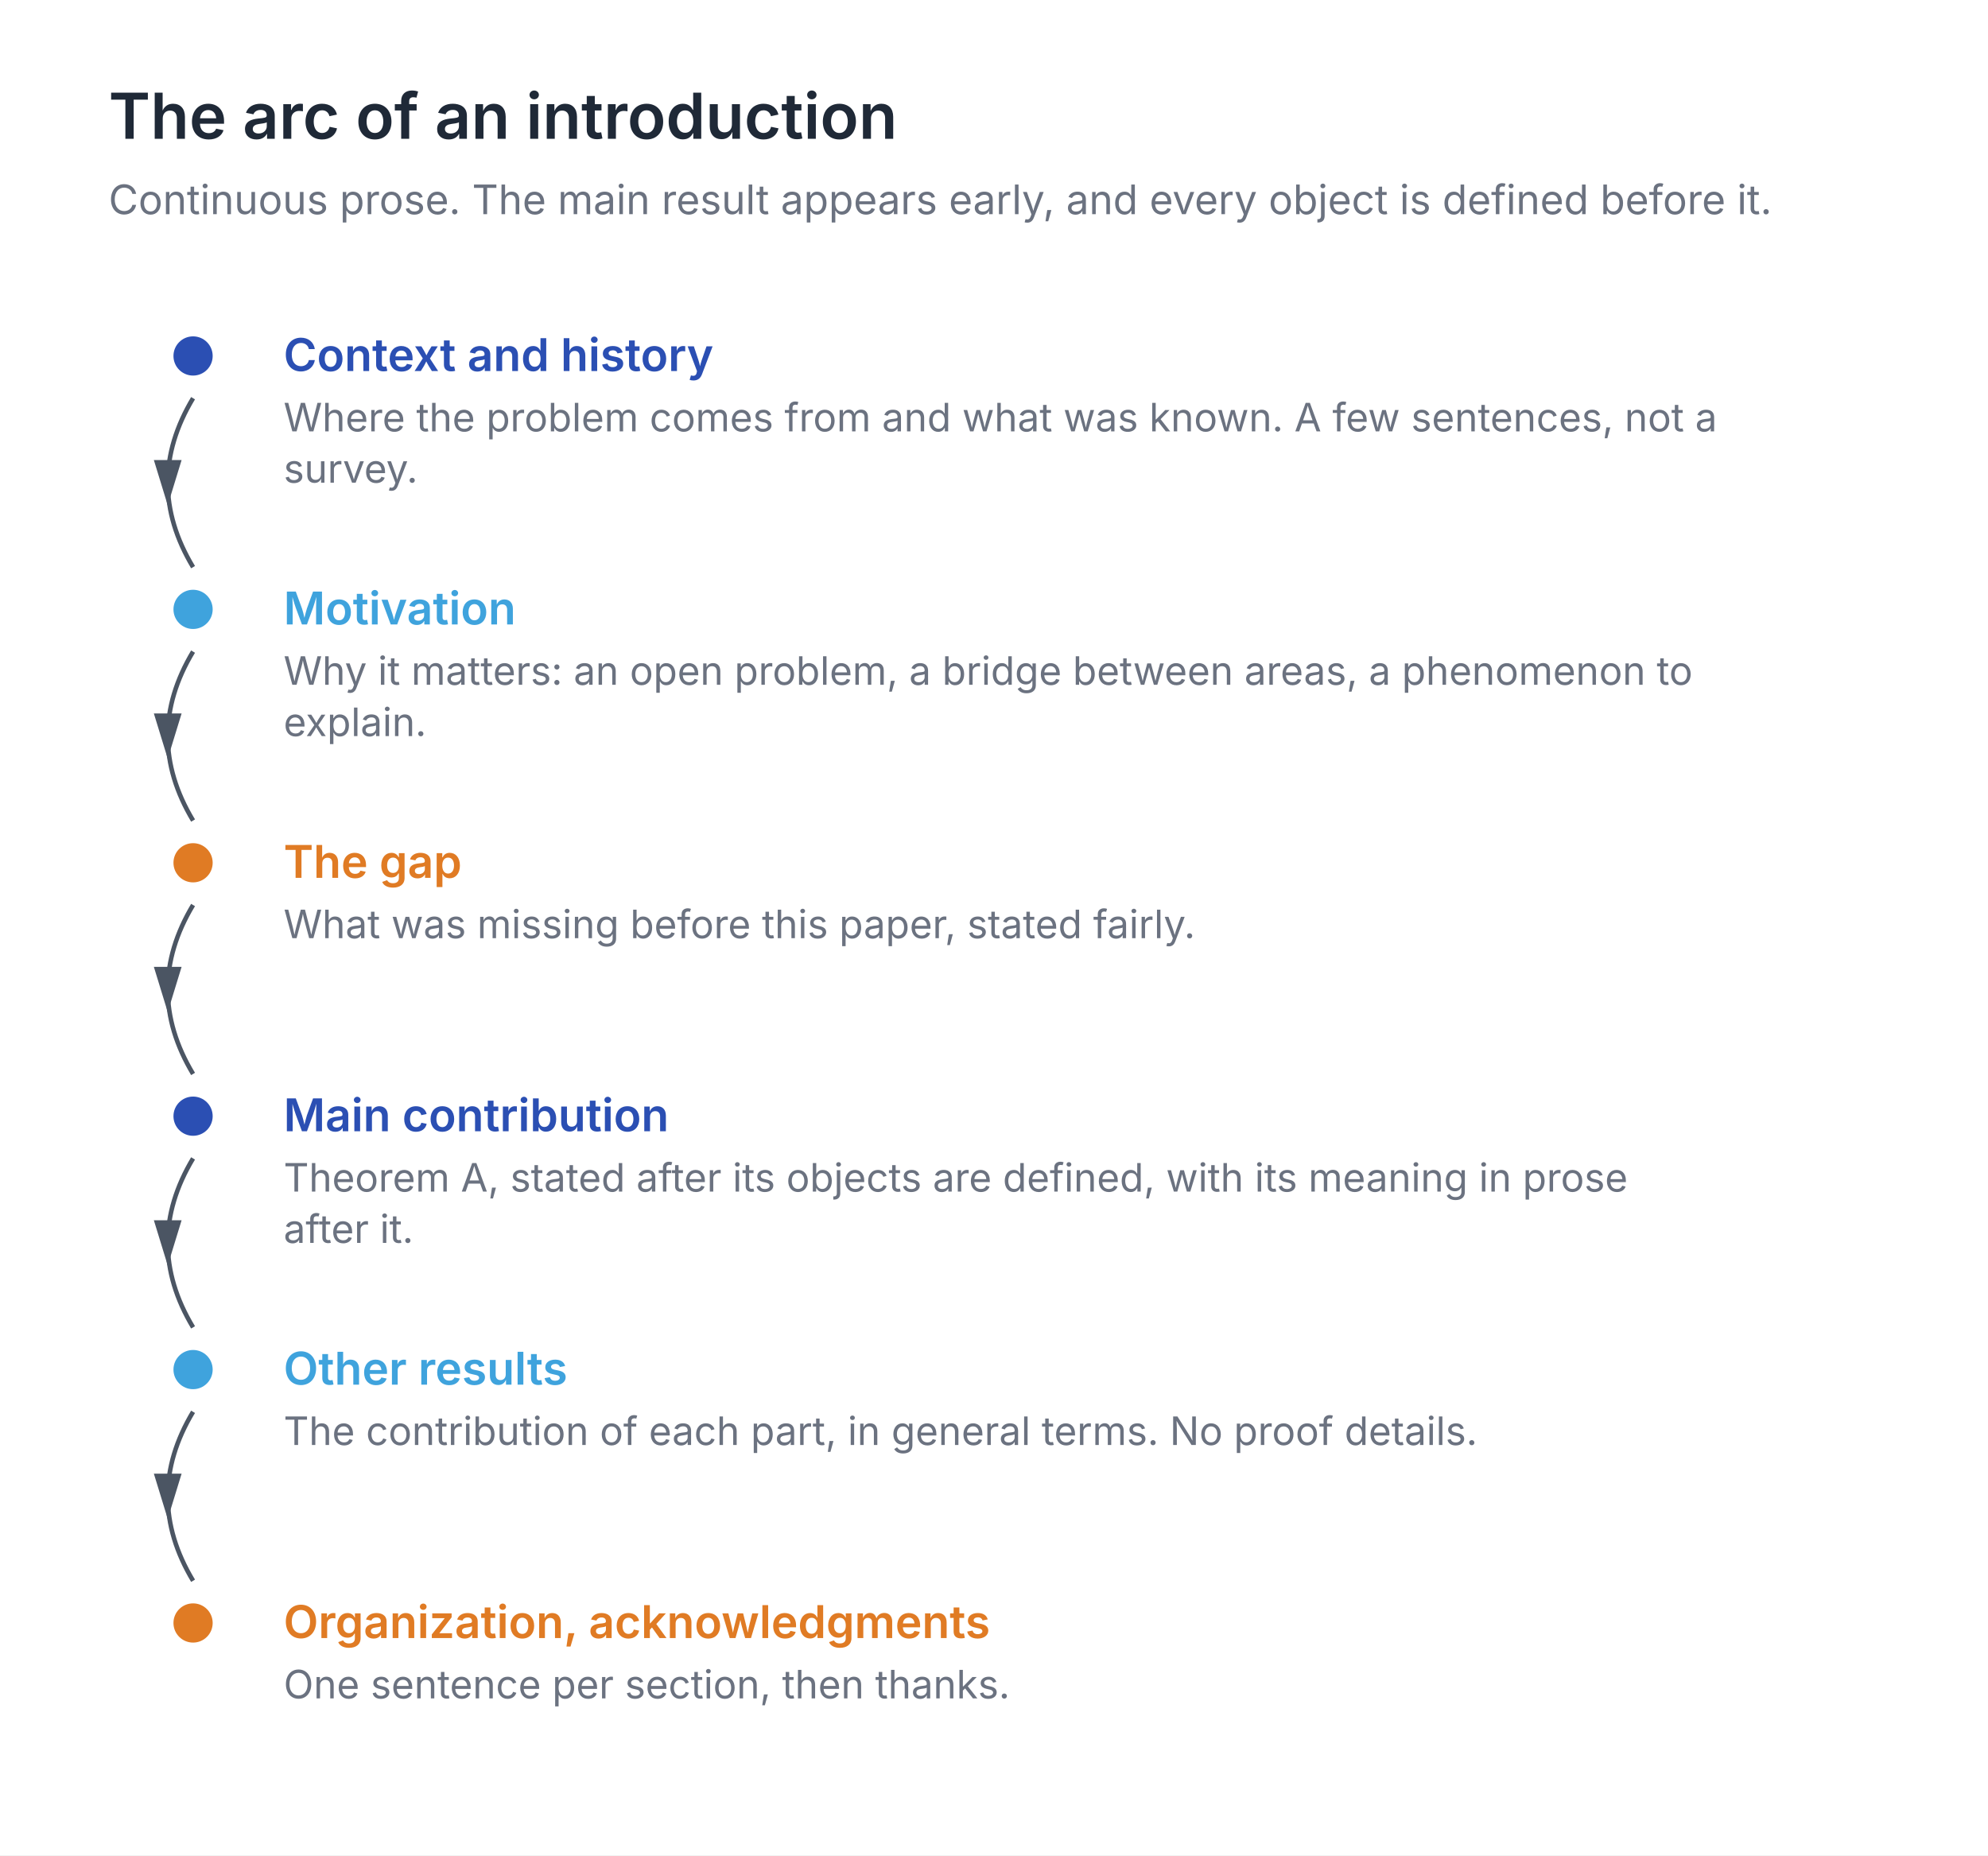
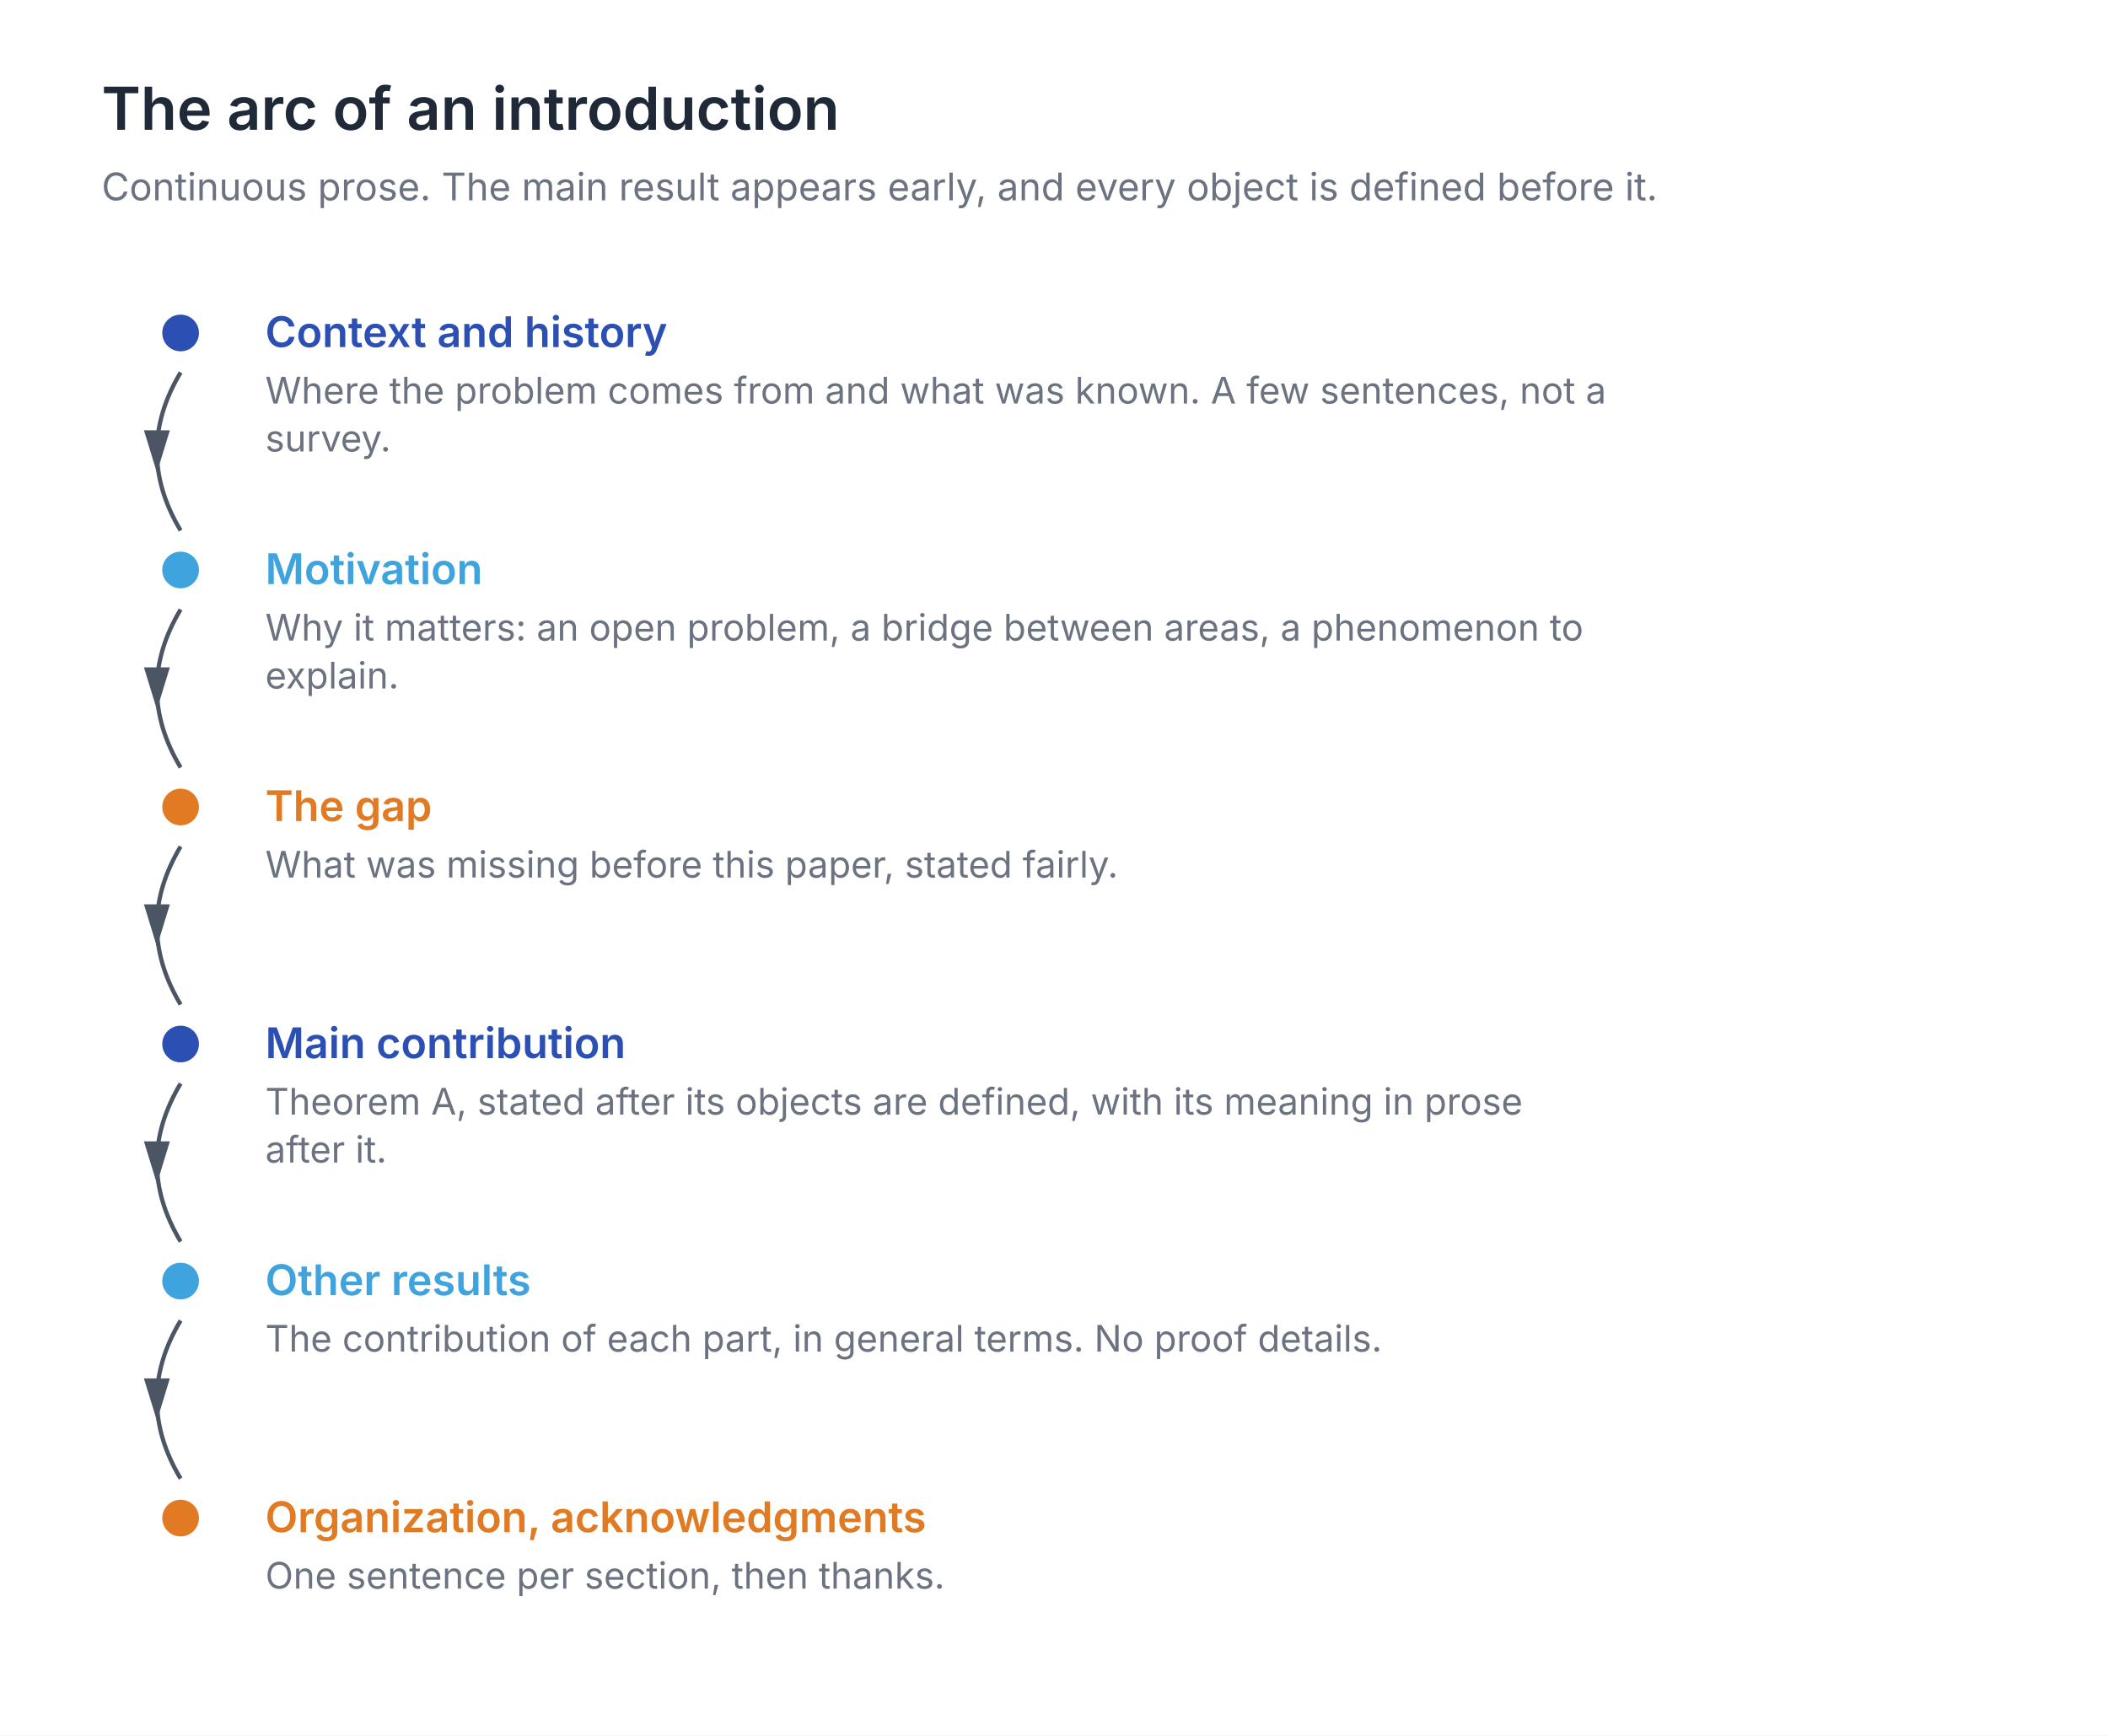
- <svg xmlns="http://www.w3.org/2000/svg" viewBox="0 0 659 615" width="659" height="615" role="img" aria-label="The arc of an introduction">
+ <svg xmlns="http://www.w3.org/2000/svg" viewBox="0 0 747 615" width="747" height="615" role="img" aria-label="The arc of an introduction">
  <rect width="100%" height="100%" fill="#ffffff" />
  <text x="36" y="46" font-family="IBM Plex Sans, Inter, Helvetica Neue, Arial, sans-serif" font-size="21" font-weight="600" fill="#1f2937">The arc of an introduction</text>
  <text x="36" y="71" font-family="IBM Plex Sans, Inter, Helvetica Neue, Arial, sans-serif" font-size="13.5" fill="#6b7280">Continuous prose. The main result appears early, and every object is defined before it.</text>
  <circle cx="64.0" cy="118.0" r="6.5" fill="#2b4fb3" />
  <text x="94.0" y="123.0" text-anchor="start" font-family="IBM Plex Sans, Inter, Helvetica Neue, Arial, sans-serif" font-size="15" font-weight="600" fill="#2b4fb3">Context and history</text>
  <text x="94.0" y="143.0" text-anchor="start" font-family="IBM Plex Sans, Inter, Helvetica Neue, Arial, sans-serif" font-size="13" fill="#6b7280">Where the problem comes from and what was known. A few sentences, not a</text>
  <text x="94.0" y="160.0" text-anchor="start" font-family="IBM Plex Sans, Inter, Helvetica Neue, Arial, sans-serif" font-size="13" fill="#6b7280">survey.</text>
  <circle cx="64.0" cy="202.0" r="6.5" fill="#3fa3dd" />
  <text x="94.0" y="207.0" text-anchor="start" font-family="IBM Plex Sans, Inter, Helvetica Neue, Arial, sans-serif" font-size="15" font-weight="600" fill="#3fa3dd">Motivation</text>
  <text x="94.0" y="227.0" text-anchor="start" font-family="IBM Plex Sans, Inter, Helvetica Neue, Arial, sans-serif" font-size="13" fill="#6b7280">Why it matters: an open problem, a bridge between areas, a phenomenon to</text>
  <text x="94.0" y="244.0" text-anchor="start" font-family="IBM Plex Sans, Inter, Helvetica Neue, Arial, sans-serif" font-size="13" fill="#6b7280">explain.</text>
  <circle cx="64.0" cy="286.0" r="6.5" fill="#e07b24" />
  <text x="94.0" y="291.0" text-anchor="start" font-family="IBM Plex Sans, Inter, Helvetica Neue, Arial, sans-serif" font-size="15" font-weight="600" fill="#e07b24">The gap</text>
  <text x="94.0" y="311.0" text-anchor="start" font-family="IBM Plex Sans, Inter, Helvetica Neue, Arial, sans-serif" font-size="13" fill="#6b7280">What was missing before this paper, stated fairly.</text>
  <circle cx="64.0" cy="370.0" r="6.5" fill="#2b4fb3" />
  <text x="94.0" y="375.0" text-anchor="start" font-family="IBM Plex Sans, Inter, Helvetica Neue, Arial, sans-serif" font-size="15" font-weight="600" fill="#2b4fb3">Main contribution</text>
  <text x="94.0" y="395.0" text-anchor="start" font-family="IBM Plex Sans, Inter, Helvetica Neue, Arial, sans-serif" font-size="13" fill="#6b7280">Theorem A, stated after its objects are defined, with its meaning in prose</text>
  <text x="94.0" y="412.0" text-anchor="start" font-family="IBM Plex Sans, Inter, Helvetica Neue, Arial, sans-serif" font-size="13" fill="#6b7280">after it.</text>
  <circle cx="64.0" cy="454.0" r="6.5" fill="#3fa3dd" />
  <text x="94.0" y="459.0" text-anchor="start" font-family="IBM Plex Sans, Inter, Helvetica Neue, Arial, sans-serif" font-size="15" font-weight="600" fill="#3fa3dd">Other results</text>
  <text x="94.0" y="479.0" text-anchor="start" font-family="IBM Plex Sans, Inter, Helvetica Neue, Arial, sans-serif" font-size="13" fill="#6b7280">The contribution of each part, in general terms. No proof details.</text>
  <circle cx="64.0" cy="538.0" r="6.5" fill="#e07b24" />
  <text x="94.0" y="543.0" text-anchor="start" font-family="IBM Plex Sans, Inter, Helvetica Neue, Arial, sans-serif" font-size="15" font-weight="600" fill="#e07b24">Organization, acknowledgments</text>
  <text x="94.0" y="563.0" text-anchor="start" font-family="IBM Plex Sans, Inter, Helvetica Neue, Arial, sans-serif" font-size="13" fill="#6b7280">One sentence per section, then thanks.</text>
  <path d="M64.0 132.0Q47.2 160.0 64.0 188.0" fill="none" stroke="#4b5563" stroke-width="1.5" />
  <path d="M55.6 167.5L51.0 152.5L60.2 152.5Z" fill="#4b5563" />
  <path d="M64.0 216.0Q47.2 244.0 64.0 272.0" fill="none" stroke="#4b5563" stroke-width="1.5" />
  <path d="M55.6 251.5L51.0 236.5L60.2 236.5Z" fill="#4b5563" />
  <path d="M64.0 300.0Q47.2 328.0 64.0 356.0" fill="none" stroke="#4b5563" stroke-width="1.5" />
  <path d="M55.6 335.5L51.0 320.5L60.2 320.5Z" fill="#4b5563" />
  <path d="M64.0 384.0Q47.2 412.0 64.0 440.0" fill="none" stroke="#4b5563" stroke-width="1.5" />
  <path d="M55.6 419.5L51.0 404.5L60.2 404.5Z" fill="#4b5563" />
  <path d="M64.0 468.0Q47.2 496.0 64.0 524.0" fill="none" stroke="#4b5563" stroke-width="1.5" />
  <path d="M55.6 503.5L51.0 488.5L60.2 488.5Z" fill="#4b5563" />
</svg>
